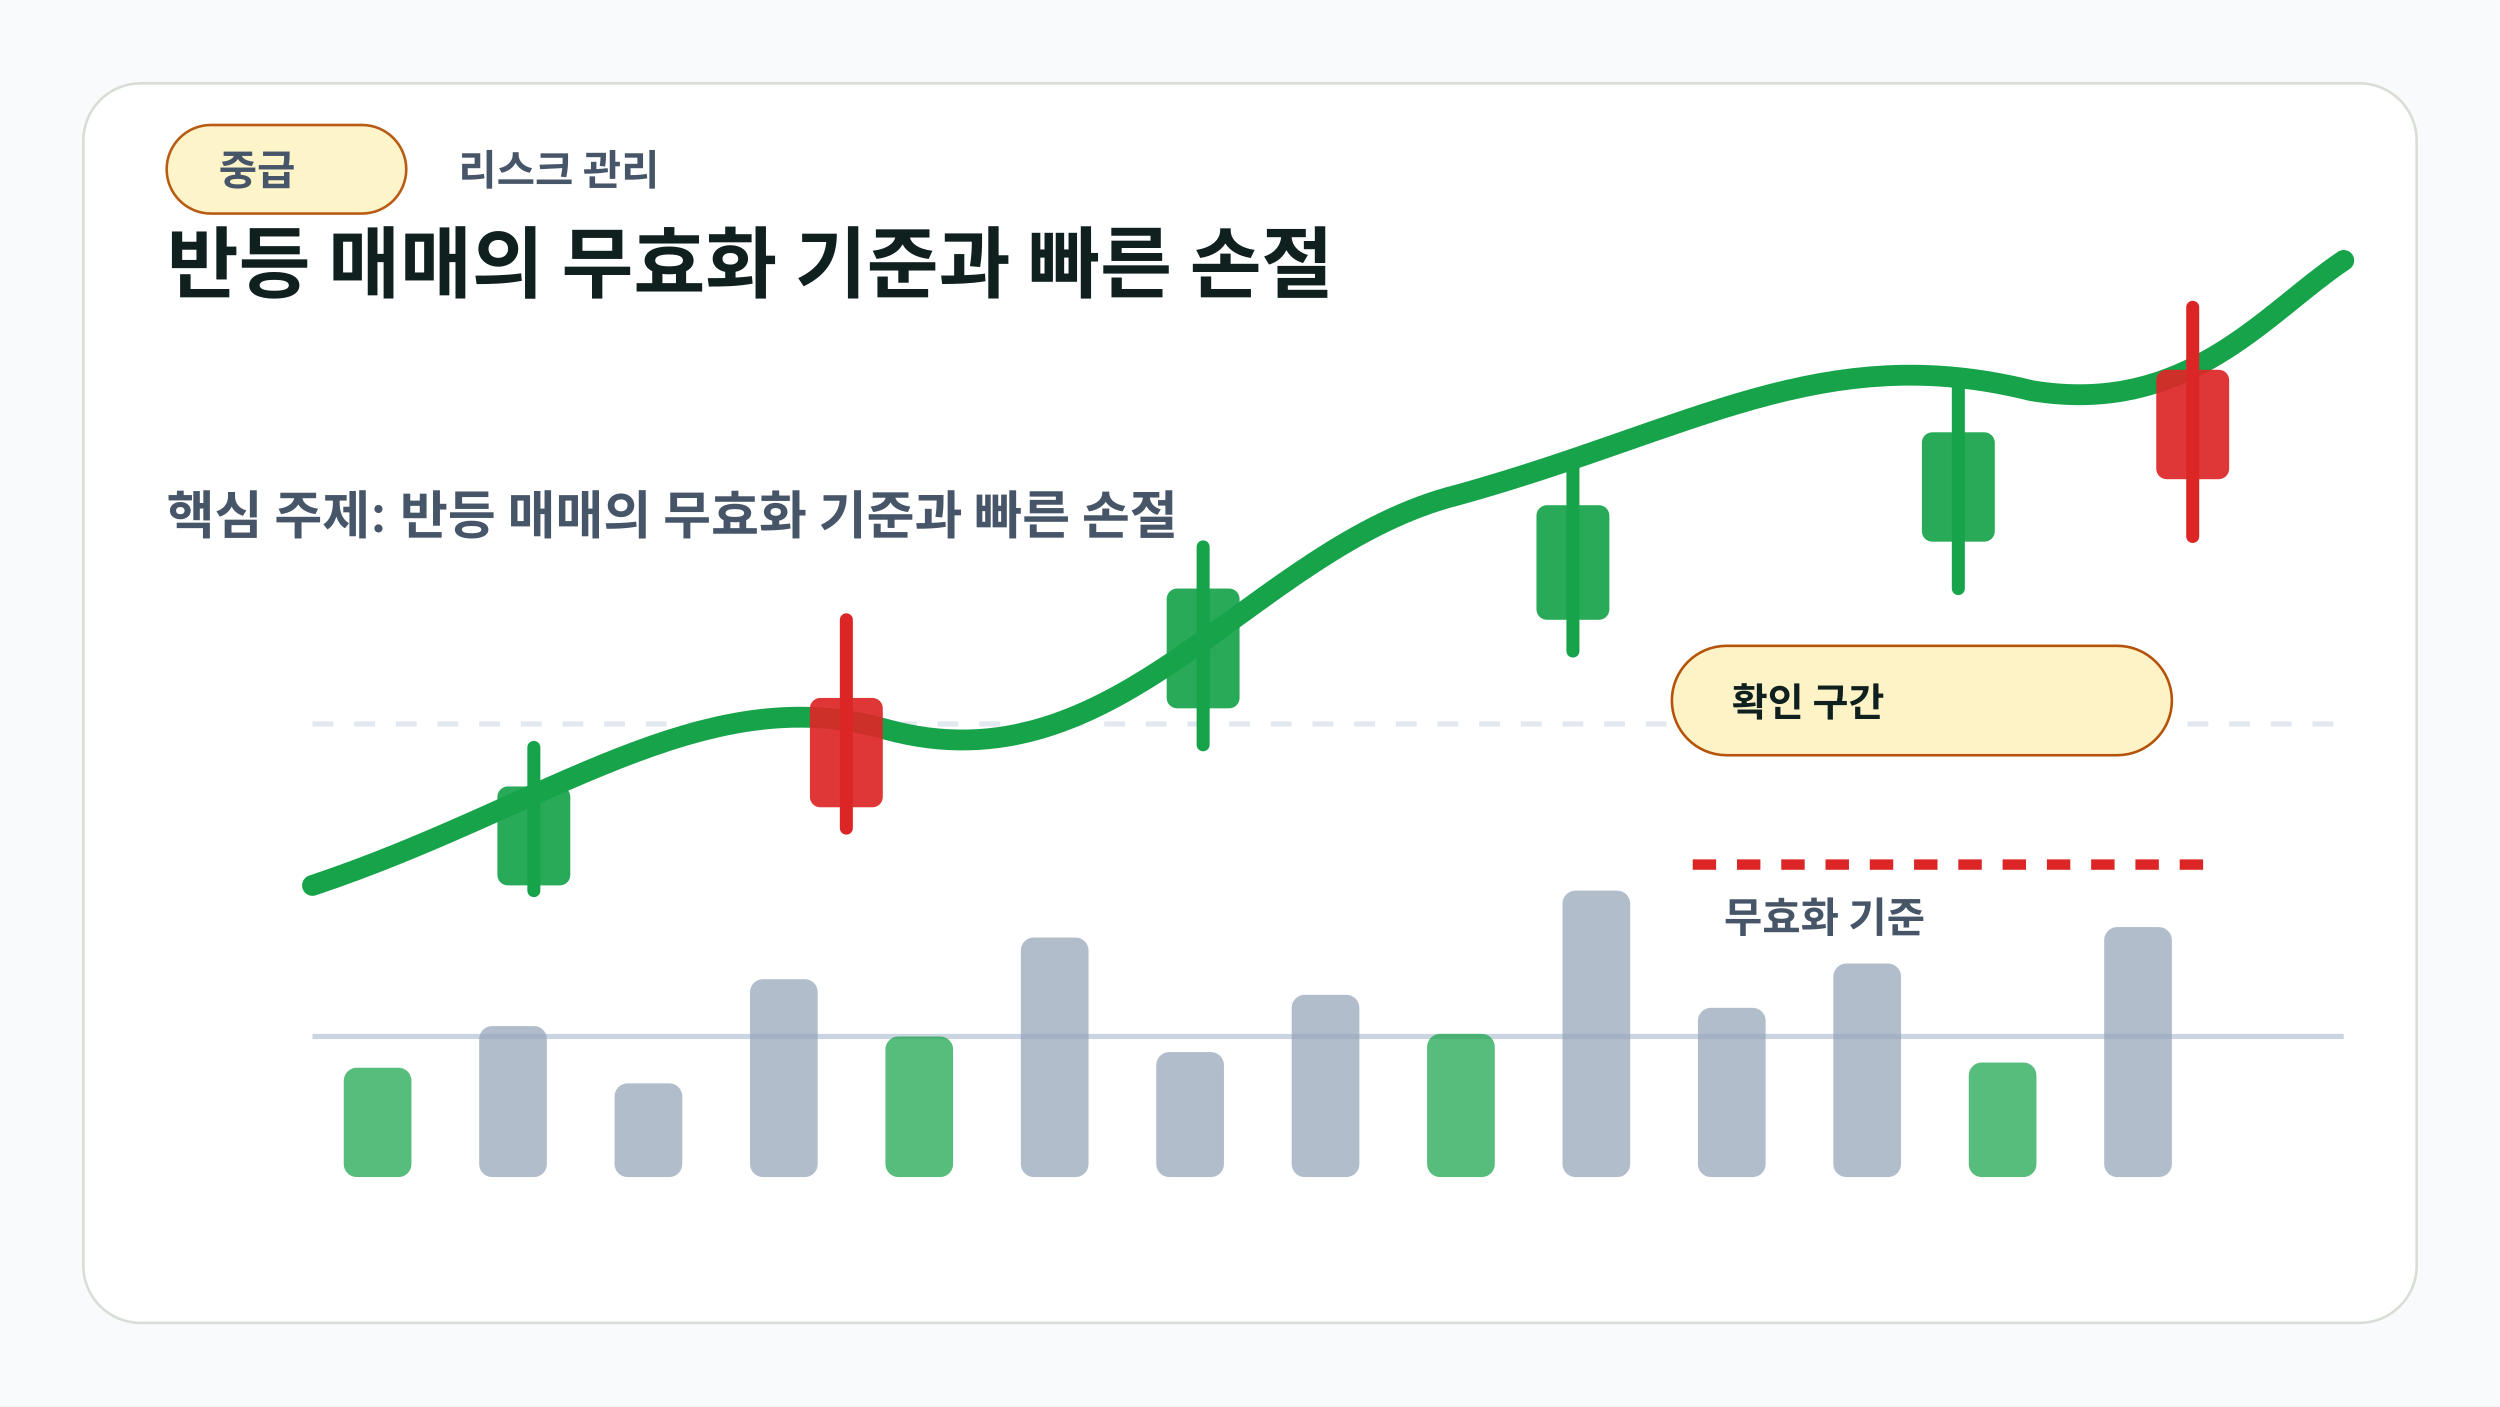
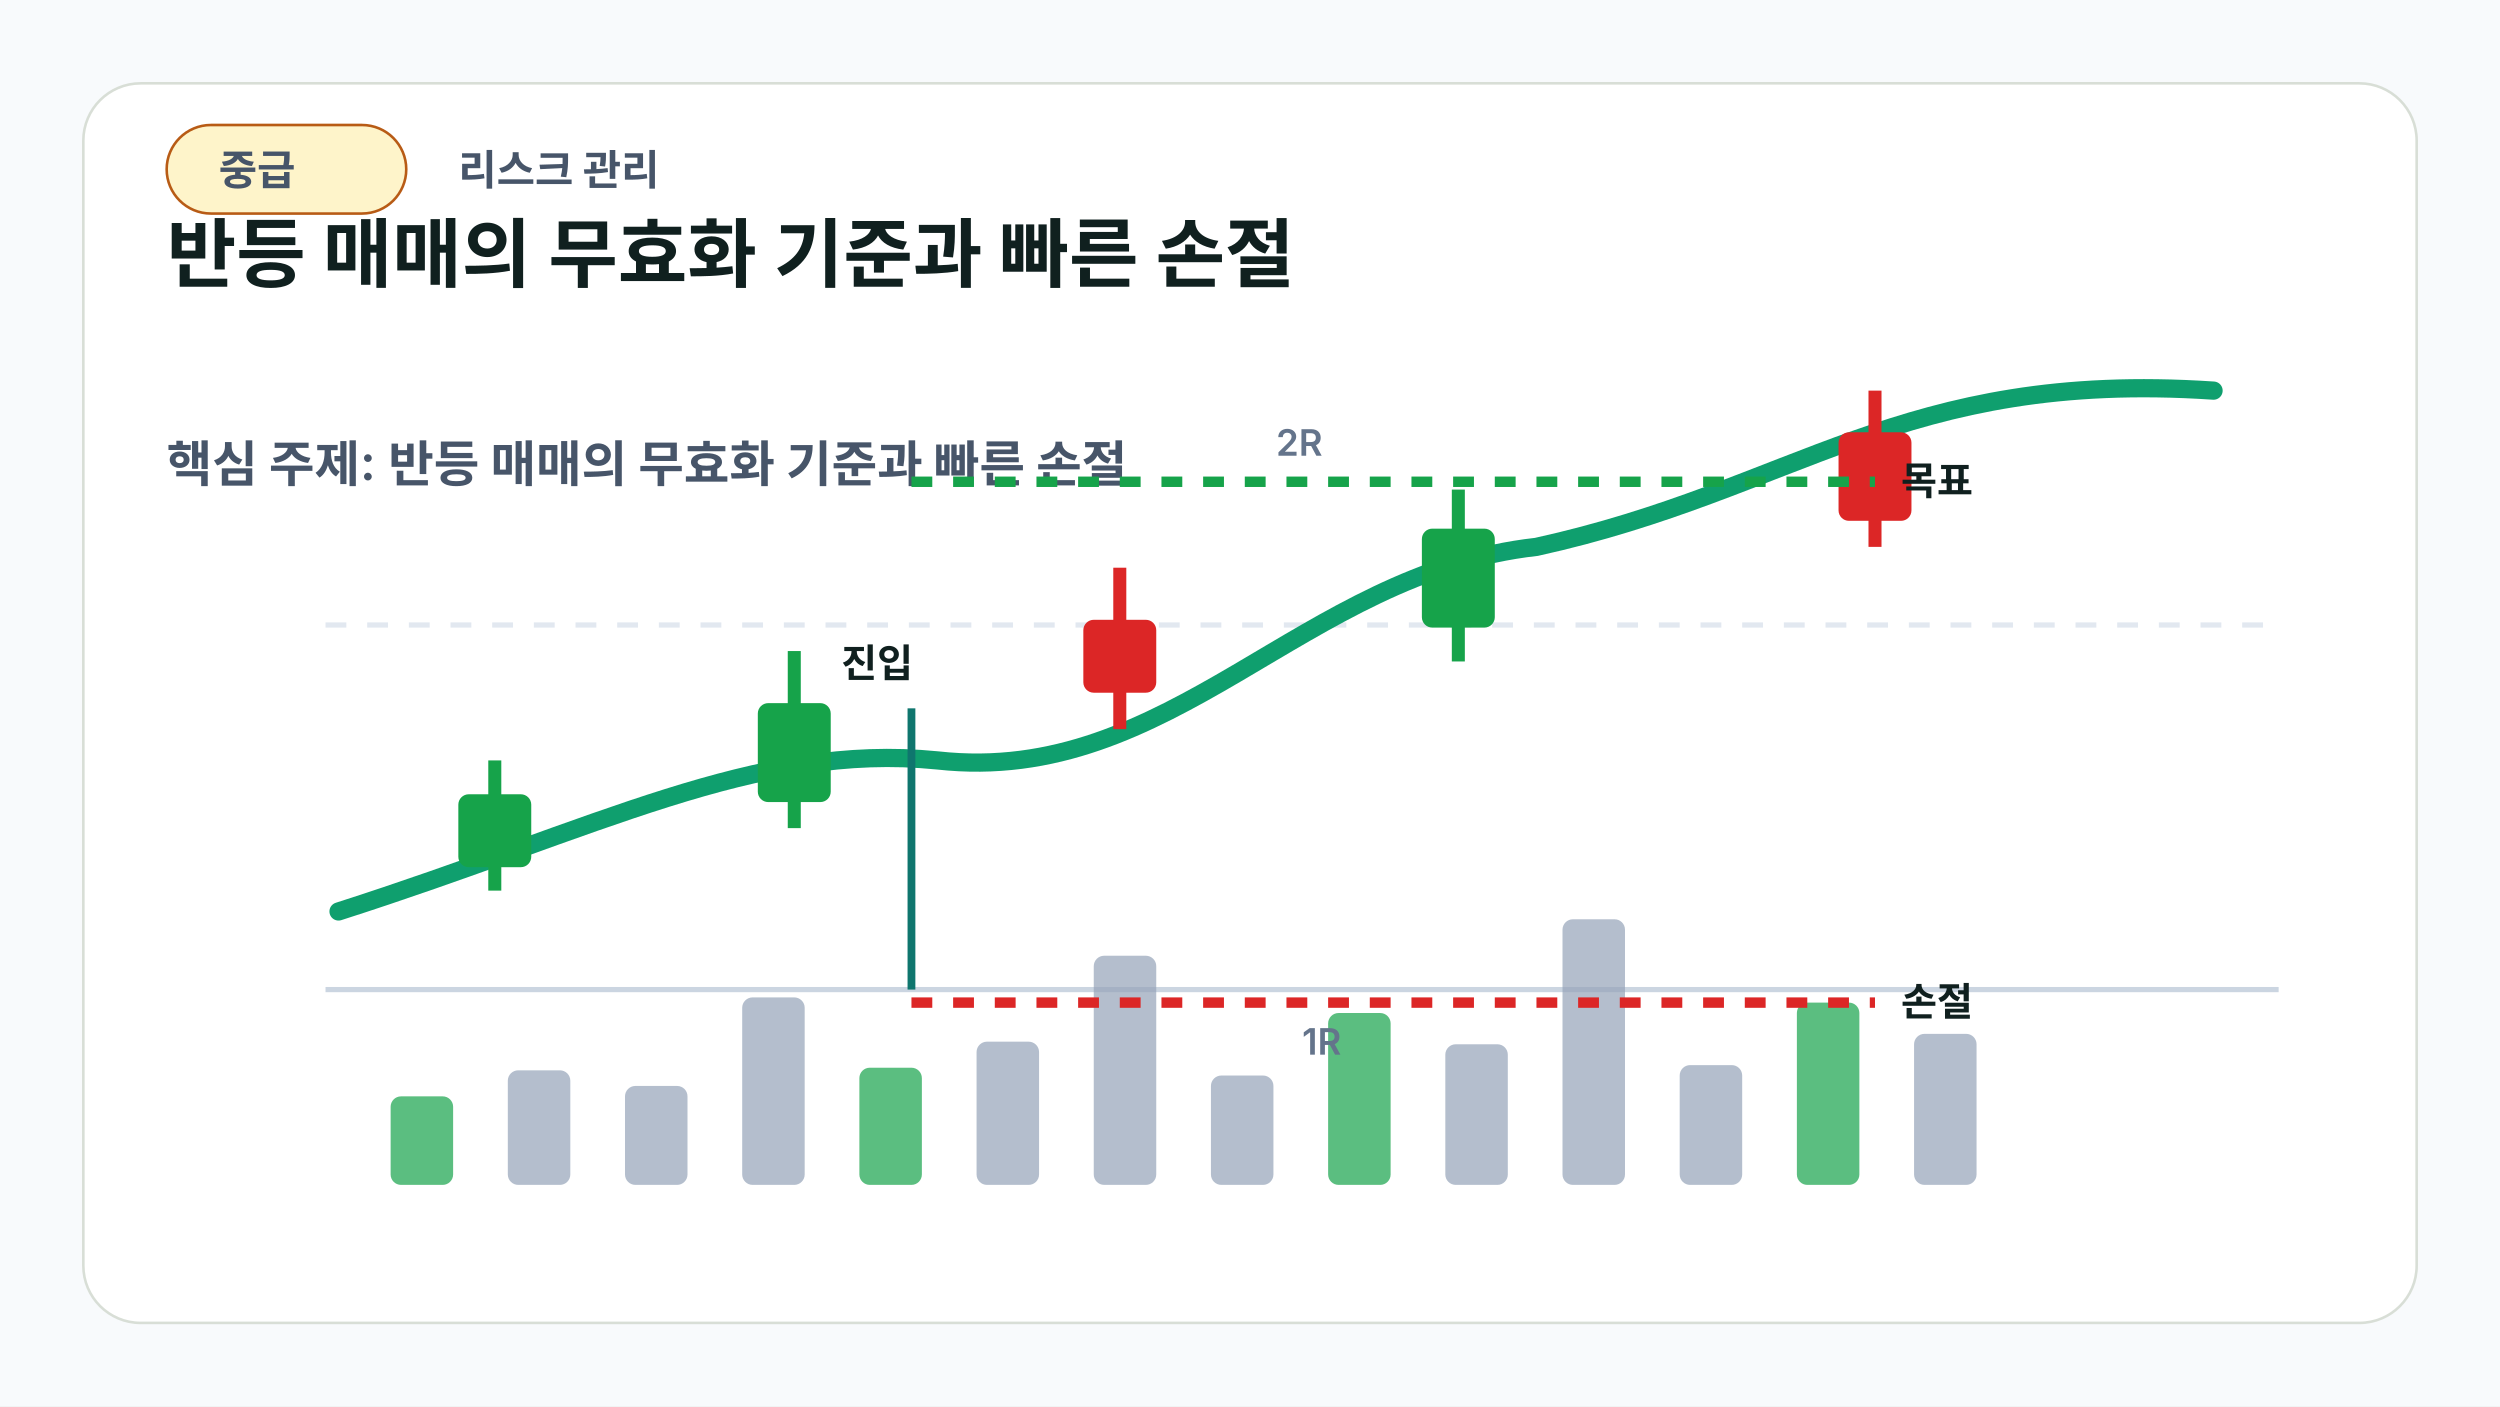
<svg xmlns="http://www.w3.org/2000/svg" width="960" height="540" viewBox="0 0 960 540" role="img" aria-labelledby="title desc">
-   <style>.title{font:800 30px system-ui,-apple-system,Segoe UI,sans-serif;fill:#10201f}.item{font:600 20px system-ui,-apple-system,Segoe UI,sans-serif;fill:#475569}.small{font:700 16px system-ui,-apple-system,Segoe UI,sans-serif;fill:#475569}.label{font:800 15px system-ui,-apple-system,Segoe UI,sans-serif;fill:#10201f}</style>
+   <style>.title{font:800 29px system-ui,-apple-system,Segoe UI,sans-serif;fill:#10201f}.item{font:600 19px system-ui,-apple-system,Segoe UI,sans-serif;fill:#475569}.small{font:700 16px system-ui,-apple-system,Segoe UI,sans-serif;fill:#475569}.label{font:800 15px system-ui,-apple-system,Segoe UI,sans-serif;fill:#10201f}.muted{font:600 14px system-ui,-apple-system,Segoe UI,sans-serif;fill:#64748b}</style>
  <rect width="960" height="540" fill="#f8fafc" />
  <rect x="32" y="32" width="896" height="476" rx="22" fill="white" stroke="#d8ded6" />
  <rect x="64" y="48" width="92" height="34" rx="17" fill="#fef3c7" stroke="#b45309" opacity="0.95" />
  <text x="84" y="71" class="small">중급</text>
  <text x="176" y="71" class="small">리스크 관리</text>
-   <text x="64" y="112" class="title">반등 매매의 무효화 기준과 빠른 손절</text>
-   <text x="64" y="205" class="item">핵심 주제: 반등 매매의 무효화 기준과 빠른 손절</text>
-   <g transform="translate(0,0)">
-     <line x1="120" y1="398" x2="900" y2="398" stroke="#cbd5e1" stroke-width="2" />
-     <line x1="120" y1="278" x2="900" y2="278" stroke="#e2e8f0" stroke-width="2" stroke-dasharray="8 8" />
-     <path d="M120 340 C210 310 270 260 340 280 C430 305 480 210 560 190 C650 165 700 130 780 150 C840 160 870 120 900 100" fill="none" stroke="#16a34a" stroke-width="8" stroke-linecap="round" stroke-linejoin="round" />
-     <line x1="205" y1="287" x2="205" y2="342" stroke="#16a34a" stroke-width="5" stroke-linecap="round" />
-     <rect x="191" y="302" width="28" height="38" rx="4" fill="#16a34a" opacity="0.92" />
-     <line x1="325" y1="238" x2="325" y2="318" stroke="#dc2626" stroke-width="5" stroke-linecap="round" />
-     <rect x="311" y="268" width="28" height="42" rx="4" fill="#dc2626" opacity="0.92" />
-     <line x1="462" y1="210" x2="462" y2="286" stroke="#16a34a" stroke-width="5" stroke-linecap="round" />
-     <rect x="448" y="226" width="28" height="46" rx="4" fill="#16a34a" opacity="0.92" />
-     <line x1="604" y1="176" x2="604" y2="250" stroke="#16a34a" stroke-width="5" stroke-linecap="round" />
-     <rect x="590" y="194" width="28" height="44" rx="4" fill="#16a34a" opacity="0.92" />
-     <line x1="752" y1="146" x2="752" y2="226" stroke="#16a34a" stroke-width="5" stroke-linecap="round" />
-     <rect x="738" y="166" width="28" height="42" rx="4" fill="#16a34a" opacity="0.92" />
-     <line x1="842" y1="118" x2="842" y2="206" stroke="#dc2626" stroke-width="5" stroke-linecap="round" />
-     <rect x="828" y="142" width="28" height="42" rx="4" fill="#dc2626" opacity="0.92" />
-     <rect x="132" y="410" width="26" height="42" rx="5" fill="#16a34a" opacity="0.72" />
-     <rect x="184" y="394" width="26" height="58" rx="5" fill="#94a3b8" opacity="0.72" />
-     <rect x="236" y="416" width="26" height="36" rx="5" fill="#94a3b8" opacity="0.72" />
-     <rect x="288" y="376" width="26" height="76" rx="5" fill="#94a3b8" opacity="0.72" />
-     <rect x="340" y="398" width="26" height="54" rx="5" fill="#16a34a" opacity="0.72" />
-     <rect x="392" y="360" width="26" height="92" rx="5" fill="#94a3b8" opacity="0.72" />
-     <rect x="444" y="404" width="26" height="48" rx="5" fill="#94a3b8" opacity="0.72" />
-     <rect x="496" y="382" width="26" height="70" rx="5" fill="#94a3b8" opacity="0.72" />
-     <rect x="548" y="397" width="26" height="55" rx="5" fill="#16a34a" opacity="0.72" />
-     <rect x="600" y="342" width="26" height="110" rx="5" fill="#94a3b8" opacity="0.72" />
-     <rect x="652" y="387" width="26" height="65" rx="5" fill="#94a3b8" opacity="0.72" />
-     <rect x="704" y="370" width="26" height="82" rx="5" fill="#94a3b8" opacity="0.72" />
-     <rect x="756" y="408" width="26" height="44" rx="5" fill="#16a34a" opacity="0.72" />
-     <rect x="808" y="356" width="26" height="96" rx="5" fill="#94a3b8" opacity="0.72" />
-     <rect x="642" y="248" width="192" height="42" rx="21" fill="#fef3c7" stroke="#b45309" />
-     <text x="665" y="275" class="label">확인 구간</text>
-     <line x1="650" y1="332" x2="852" y2="332" stroke="#dc2626" stroke-width="4" stroke-dasharray="9 8" />
-     <text x="662" y="358" class="small">무효화 기준</text>
+   <text x="64" y="108" class="title">반등 매매의 무효화 기준과 빠른 손절</text>
+   <text x="64" y="185" class="item">핵심 주제: 반등 매매의 무효화 기준과 빠른 손절</text>
+   <g>
+     <line x1="125" y1="380" x2="875" y2="380" stroke="#cbd5e1" stroke-width="2" />
+     <line x1="125" y1="240" x2="875" y2="240" stroke="#e2e8f0" stroke-width="2" stroke-dasharray="8 8" />
+     <path d="M130 350 C230 318 290 285 360 292 C450 302 500 220 590 210 C690 188 730 142 850 150" fill="none" stroke="#0f9f6e" stroke-width="7" stroke-linecap="round" />
+     <line x1="190" y1="342" x2="190" y2="292" stroke="#16a34a" stroke-width="5" />
+     <rect x="176" y="305" width="28" height="28" rx="4" fill="#16a34a" />
+     <line x1="305" y1="318" x2="305" y2="250" stroke="#16a34a" stroke-width="5" />
+     <rect x="291" y="270" width="28" height="38" rx="4" fill="#16a34a" />
+     <line x1="430" y1="280" x2="430" y2="218" stroke="#dc2626" stroke-width="5" />
+     <rect x="416" y="238" width="28" height="28" rx="4" fill="#dc2626" />
+     <line x1="560" y1="254" x2="560" y2="188" stroke="#16a34a" stroke-width="5" />
+     <rect x="546" y="203" width="28" height="38" rx="4" fill="#16a34a" />
+     <line x1="720" y1="210" x2="720" y2="150" stroke="#dc2626" stroke-width="5" />
+     <rect x="706" y="166" width="28" height="34" rx="4" fill="#dc2626" />
+     <rect x="150" y="421" width="24" height="34" rx="4" fill="#16a34a" opacity=".7" />
+     <rect x="195" y="411" width="24" height="44" rx="4" fill="#94a3b8" opacity=".7" />
+     <rect x="240" y="417" width="24" height="38" rx="4" fill="#94a3b8" opacity=".7" />
+     <rect x="285" y="383" width="24" height="72" rx="4" fill="#94a3b8" opacity=".7" />
+     <rect x="330" y="410" width="24" height="45" rx="4" fill="#16a34a" opacity=".7" />
+     <rect x="375" y="400" width="24" height="55" rx="4" fill="#94a3b8" opacity=".7" />
+     <rect x="420" y="367" width="24" height="88" rx="4" fill="#94a3b8" opacity=".7" />
+     <rect x="465" y="413" width="24" height="42" rx="4" fill="#94a3b8" opacity=".7" />
+     <rect x="510" y="389" width="24" height="66" rx="4" fill="#16a34a" opacity=".7" />
+     <rect x="555" y="401" width="24" height="54" rx="4" fill="#94a3b8" opacity=".7" />
+     <rect x="600" y="353" width="24" height="102" rx="4" fill="#94a3b8" opacity=".7" />
+     <rect x="645" y="409" width="24" height="46" rx="4" fill="#94a3b8" opacity=".7" />
+     <rect x="690" y="385" width="24" height="70" rx="4" fill="#16a34a" opacity=".7" />
+     <rect x="735" y="397" width="24" height="58" rx="4" fill="#94a3b8" opacity=".7" />
+     <line x1="350" y1="272" x2="350" y2="380" stroke="#0f766e" stroke-width="3" />
+     <text x="323" y="260" class="label">진입</text>
+     <line x1="350" y1="385" x2="720" y2="385" stroke="#dc2626" stroke-width="4" stroke-dasharray="8 8" />
+     <text x="730" y="390" class="label">손절</text>
+     <line x1="350" y1="185" x2="720" y2="185" stroke="#16a34a" stroke-width="4" stroke-dasharray="8 8" />
+     <text x="730" y="190" class="label">목표</text>
+     <text x="490" y="175" class="muted">2R</text>
+     <text x="500" y="405" class="muted">1R</text>
  </g>
</svg>
